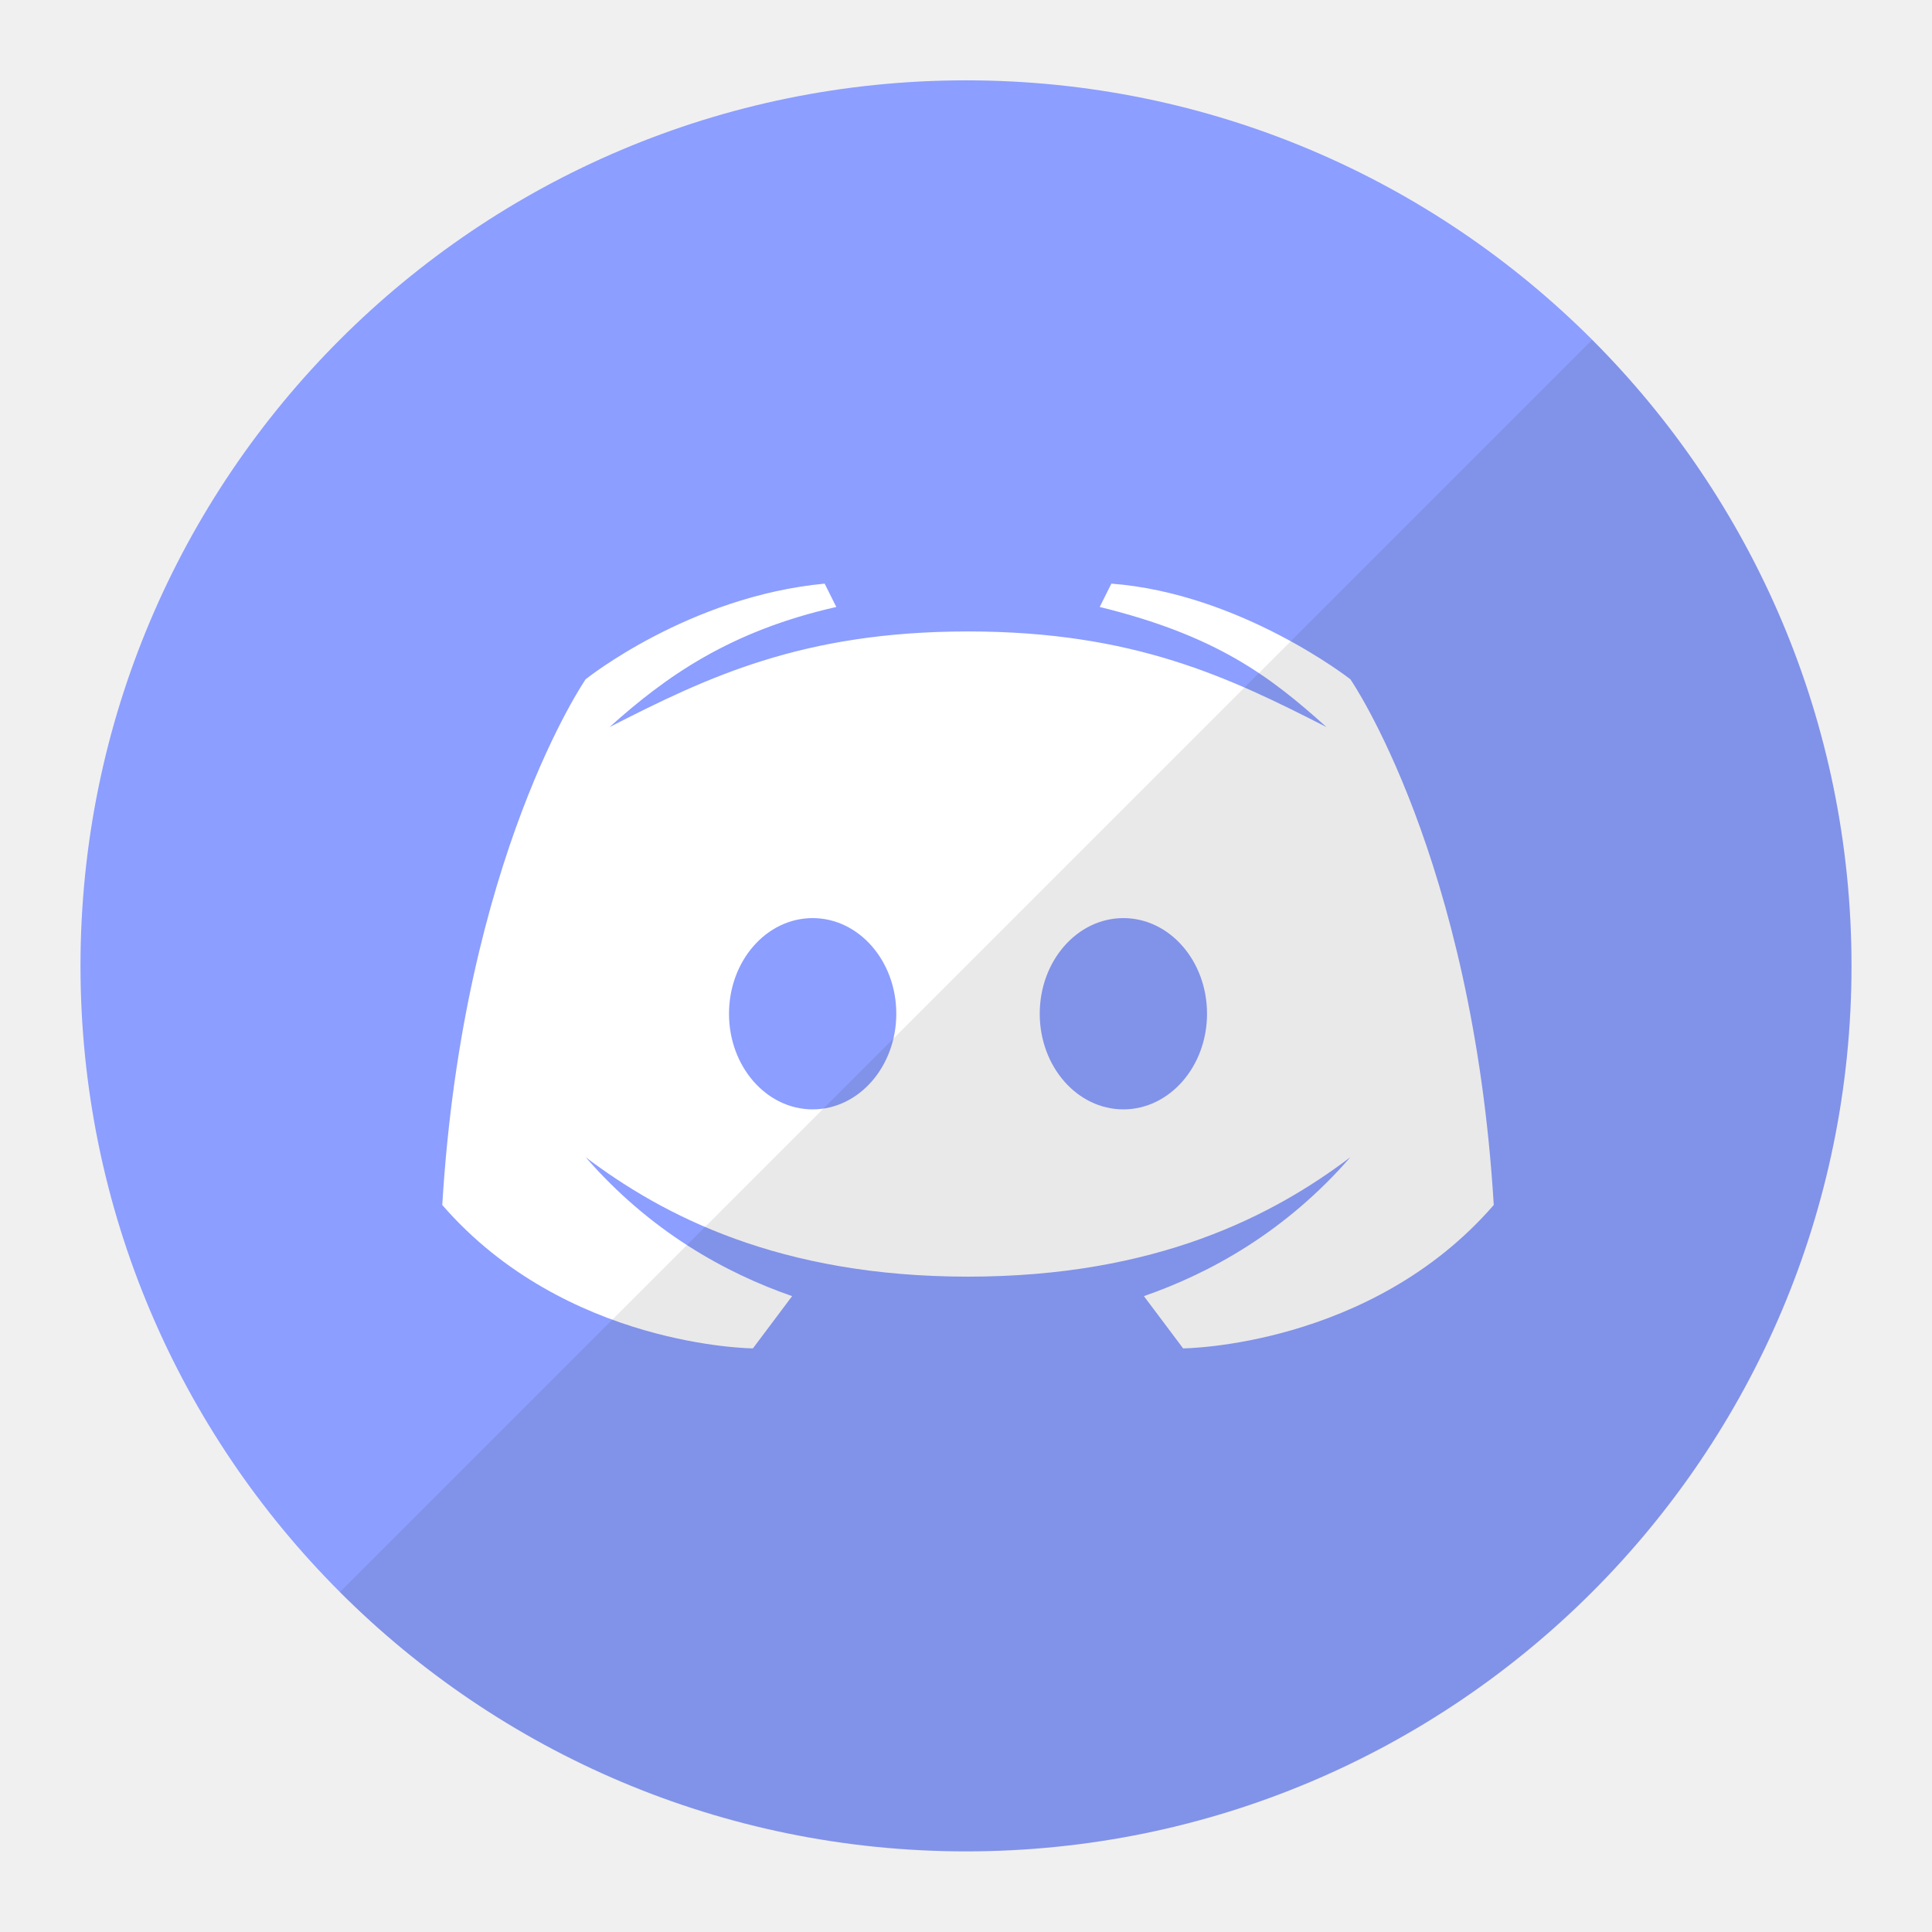
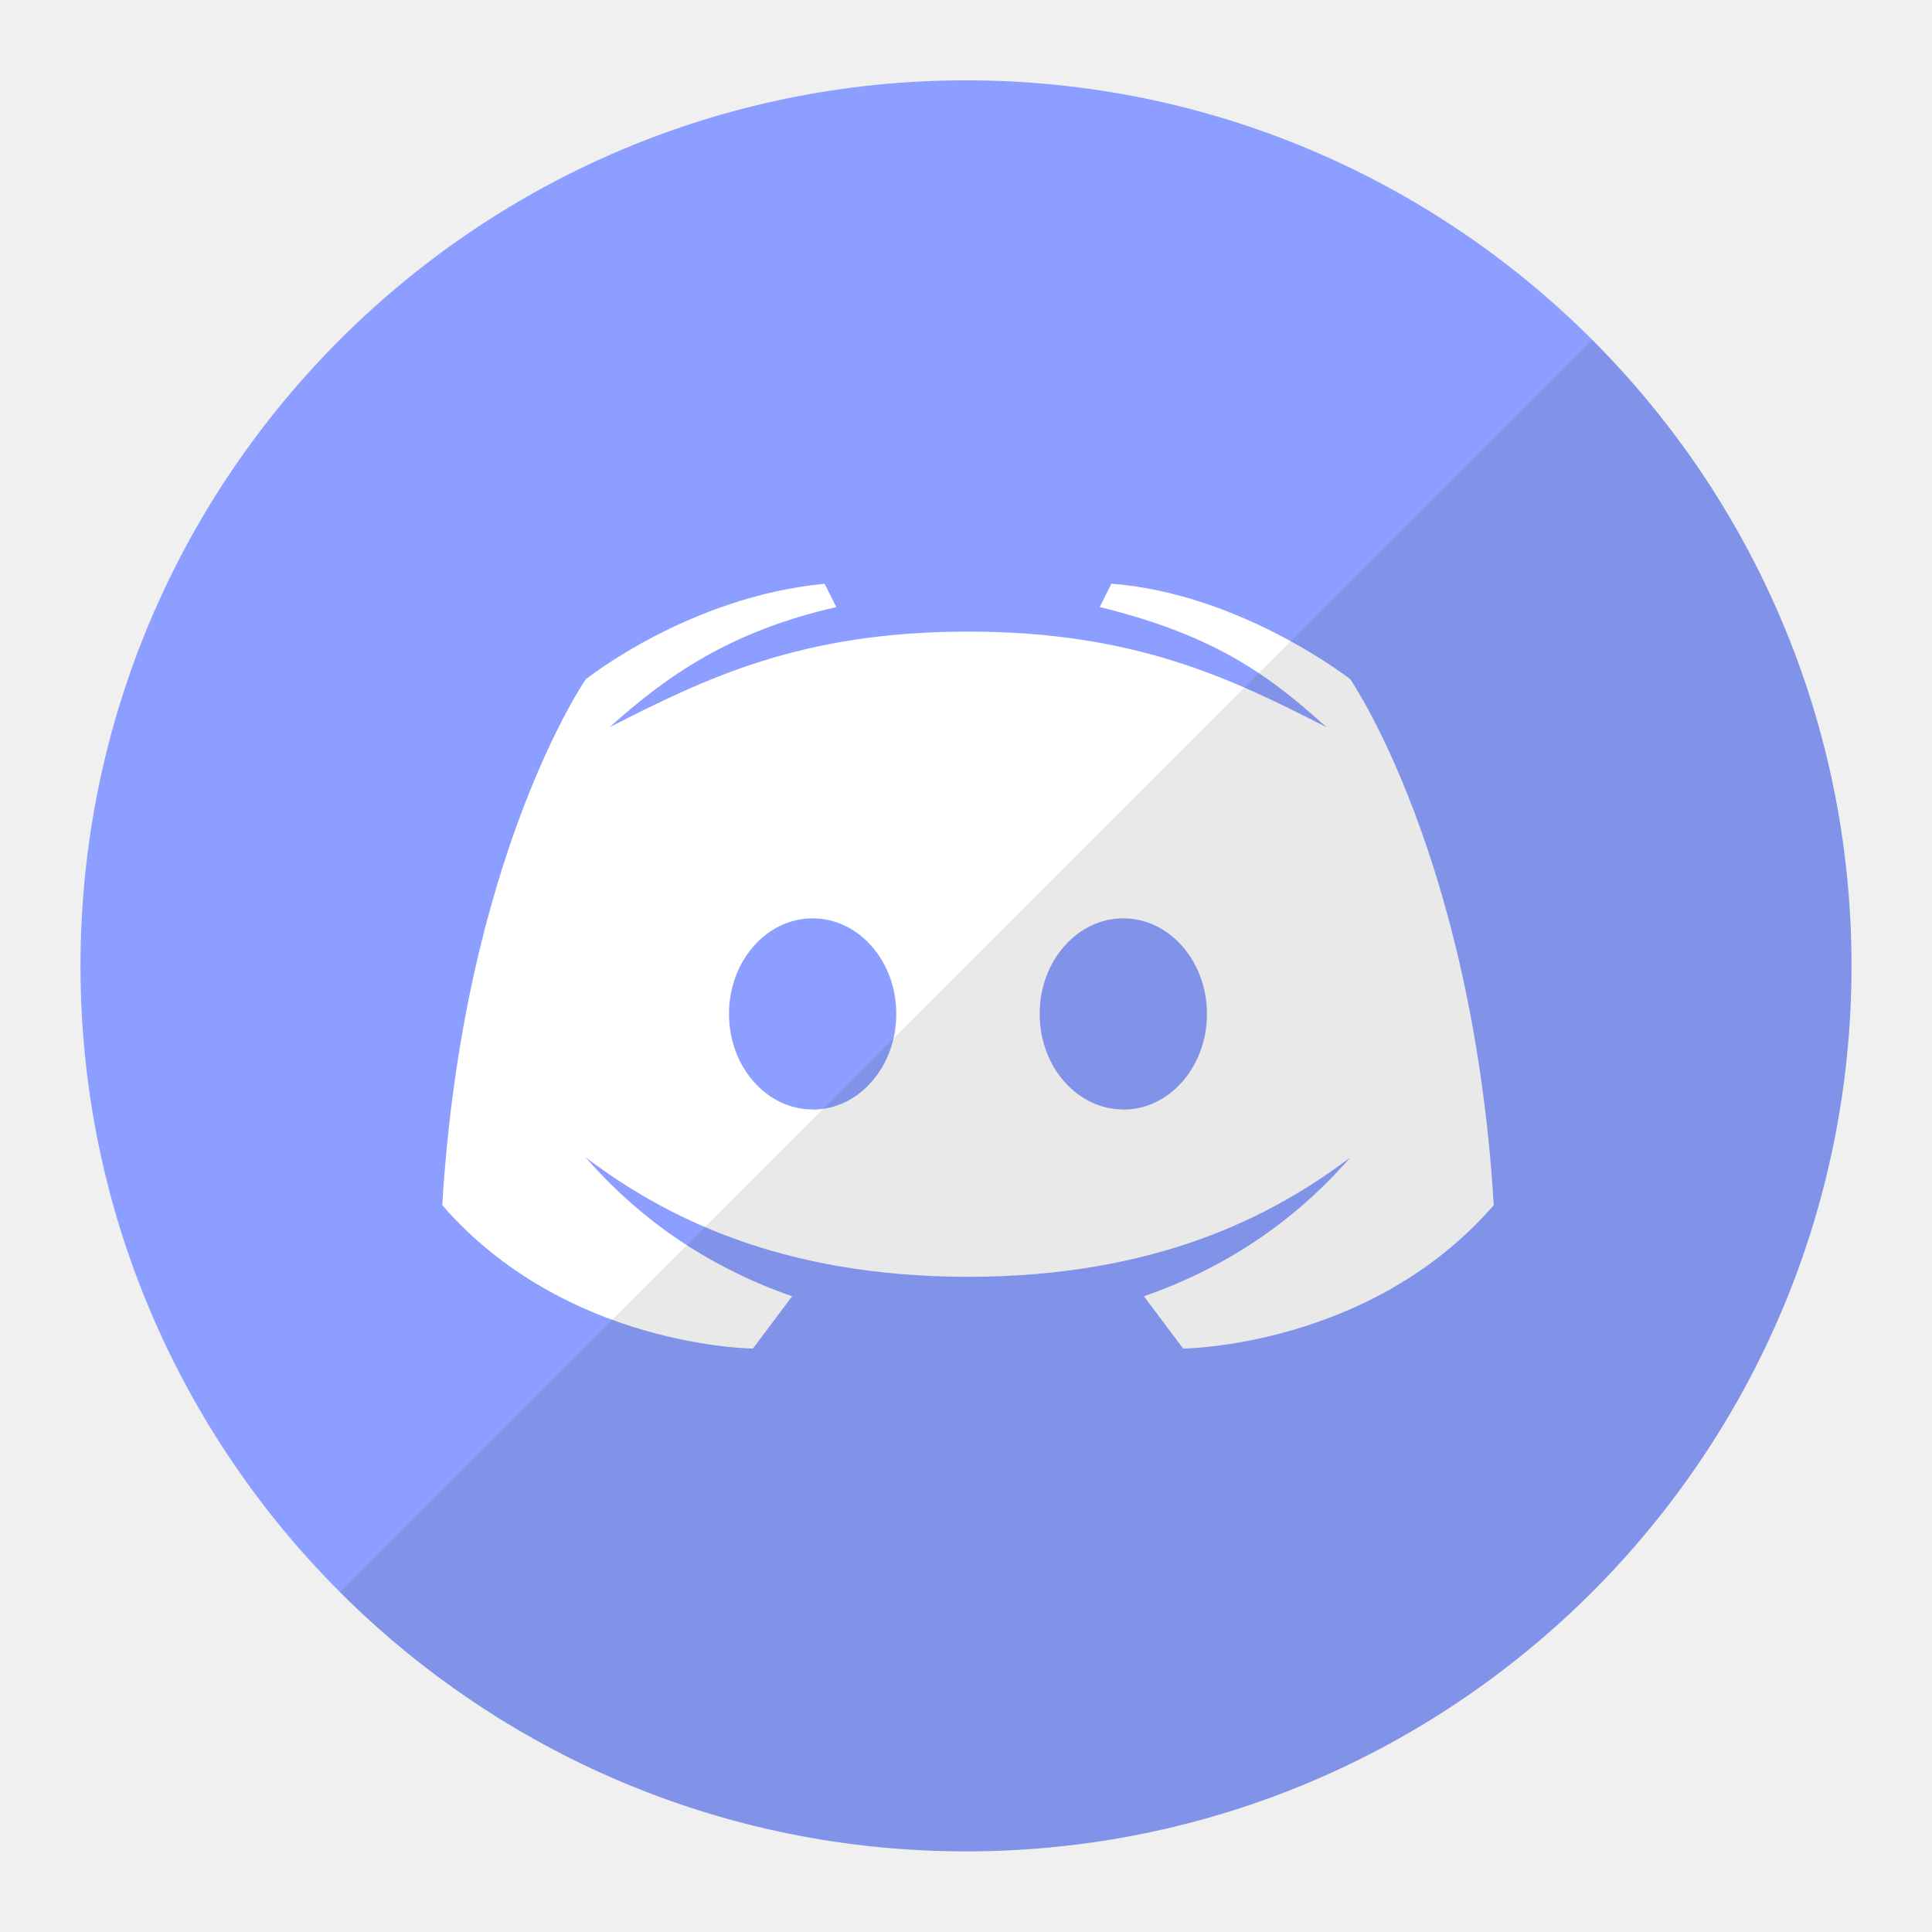
- <svg xmlns="http://www.w3.org/2000/svg" enable-background="new 0 0 24 24" height="24px" id="Layer_1" version="1.1" viewBox="0 0 24 24" width="24px" xml:space="preserve">
-   <g id="icon">
-     <circle cx="12" cy="11.998" fill="#8C9EFF" r="11" />
-     <path d="M16.775,8.438c0,0,-1.361,-1.065,-2.969,-1.188l-0.145,0.29c1.454,0.356,2.12,0.865,2.817,1.492c-1.201,-0.613,-2.387,-1.188,-4.453,-1.188s-3.252,0.575,-4.453,1.188c0.697,-0.626,1.49,-1.192,2.817,-1.492l-0.145,-0.29C8.557,7.409,7.275,8.438,7.275,8.438s-1.52,2.204,-1.781,6.531C7.026,16.736,9.353,16.75,9.353,16.75l0.487,-0.649c-0.826,-0.287,-1.759,-0.8,-2.565,-1.726c0.961,0.727,2.412,1.484,4.75,1.484s3.789,-0.757,4.75,-1.484c-0.806,0.926,-1.739,1.439,-2.565,1.726l0.487,0.649c0,0,2.327,-0.014,3.859,-1.781C18.295,10.642,16.775,8.438,16.775,8.438zM10.095,13.781c-0.574,0,-1.039,-0.532,-1.039,-1.188s0.465,-1.188,1.039,-1.188c0.574,0,1.039,0.532,1.039,1.188S10.669,13.781,10.095,13.781zM13.955,13.781c-0.574,0,-1.039,-0.532,-1.039,-1.188s0.465,-1.188,1.039,-1.188c0.574,0,1.039,0.532,1.039,1.188S14.528,13.781,13.955,13.781z" fill="#FFFFFF" />
-     <path d="M4.222,19.778C6.212,21.769,8.962,23,12,23c6.075,0,11,-4.925,11,-11c0,-3.038,-1.231,-5.788,-3.222,-7.778L4.222,19.778z" fill="#231F20" opacity="0.1" />
-   </g>
+ <svg xmlns="http://www.w3.org/2000/svg" height="24" width="24">
+   <circle cx="12" cy="11.998" fill="#8c9eff" r="11" />
+   <path d="M16.775 8.438s-1.361-1.065-2.969-1.187l-.145.29c1.454.356 2.12.865 2.817 1.492-1.201-.613-2.387-1.187-4.453-1.187s-3.252.575-4.453 1.188c.696-.626 1.49-1.192 2.817-1.492l-.145-.29c-1.686.159-2.969 1.188-2.969 1.188s-1.52 2.204-1.781 6.531c1.532 1.767 3.859 1.781 3.859 1.781l.487-.649c-.826-.287-1.759-.8-2.565-1.726.961.727 2.412 1.484 4.75 1.484s3.789-.757 4.75-1.484c-.806.927-1.739 1.439-2.565 1.726l.487.649s2.327-.014 3.859-1.781c-.261-4.327-1.781-6.531-1.781-6.531zm-6.68 5.344c-.574 0-1.039-.532-1.039-1.187s.465-1.187 1.039-1.187 1.039.532 1.039 1.188-.465 1.188-1.039 1.188zm3.859 0c-.574 0-1.039-.532-1.039-1.187s.465-1.187 1.039-1.187 1.039.532 1.039 1.188-.465 1.188-1.039 1.188z" fill="#fff" />
+   <path d="M4.222 19.778C6.212 21.769 8.962 23 12 23c6.075 0 11-4.925 11-11 0-3.038-1.231-5.788-3.222-7.778L4.222 19.778z" fill="#231f20" opacity=".1" />
</svg>
